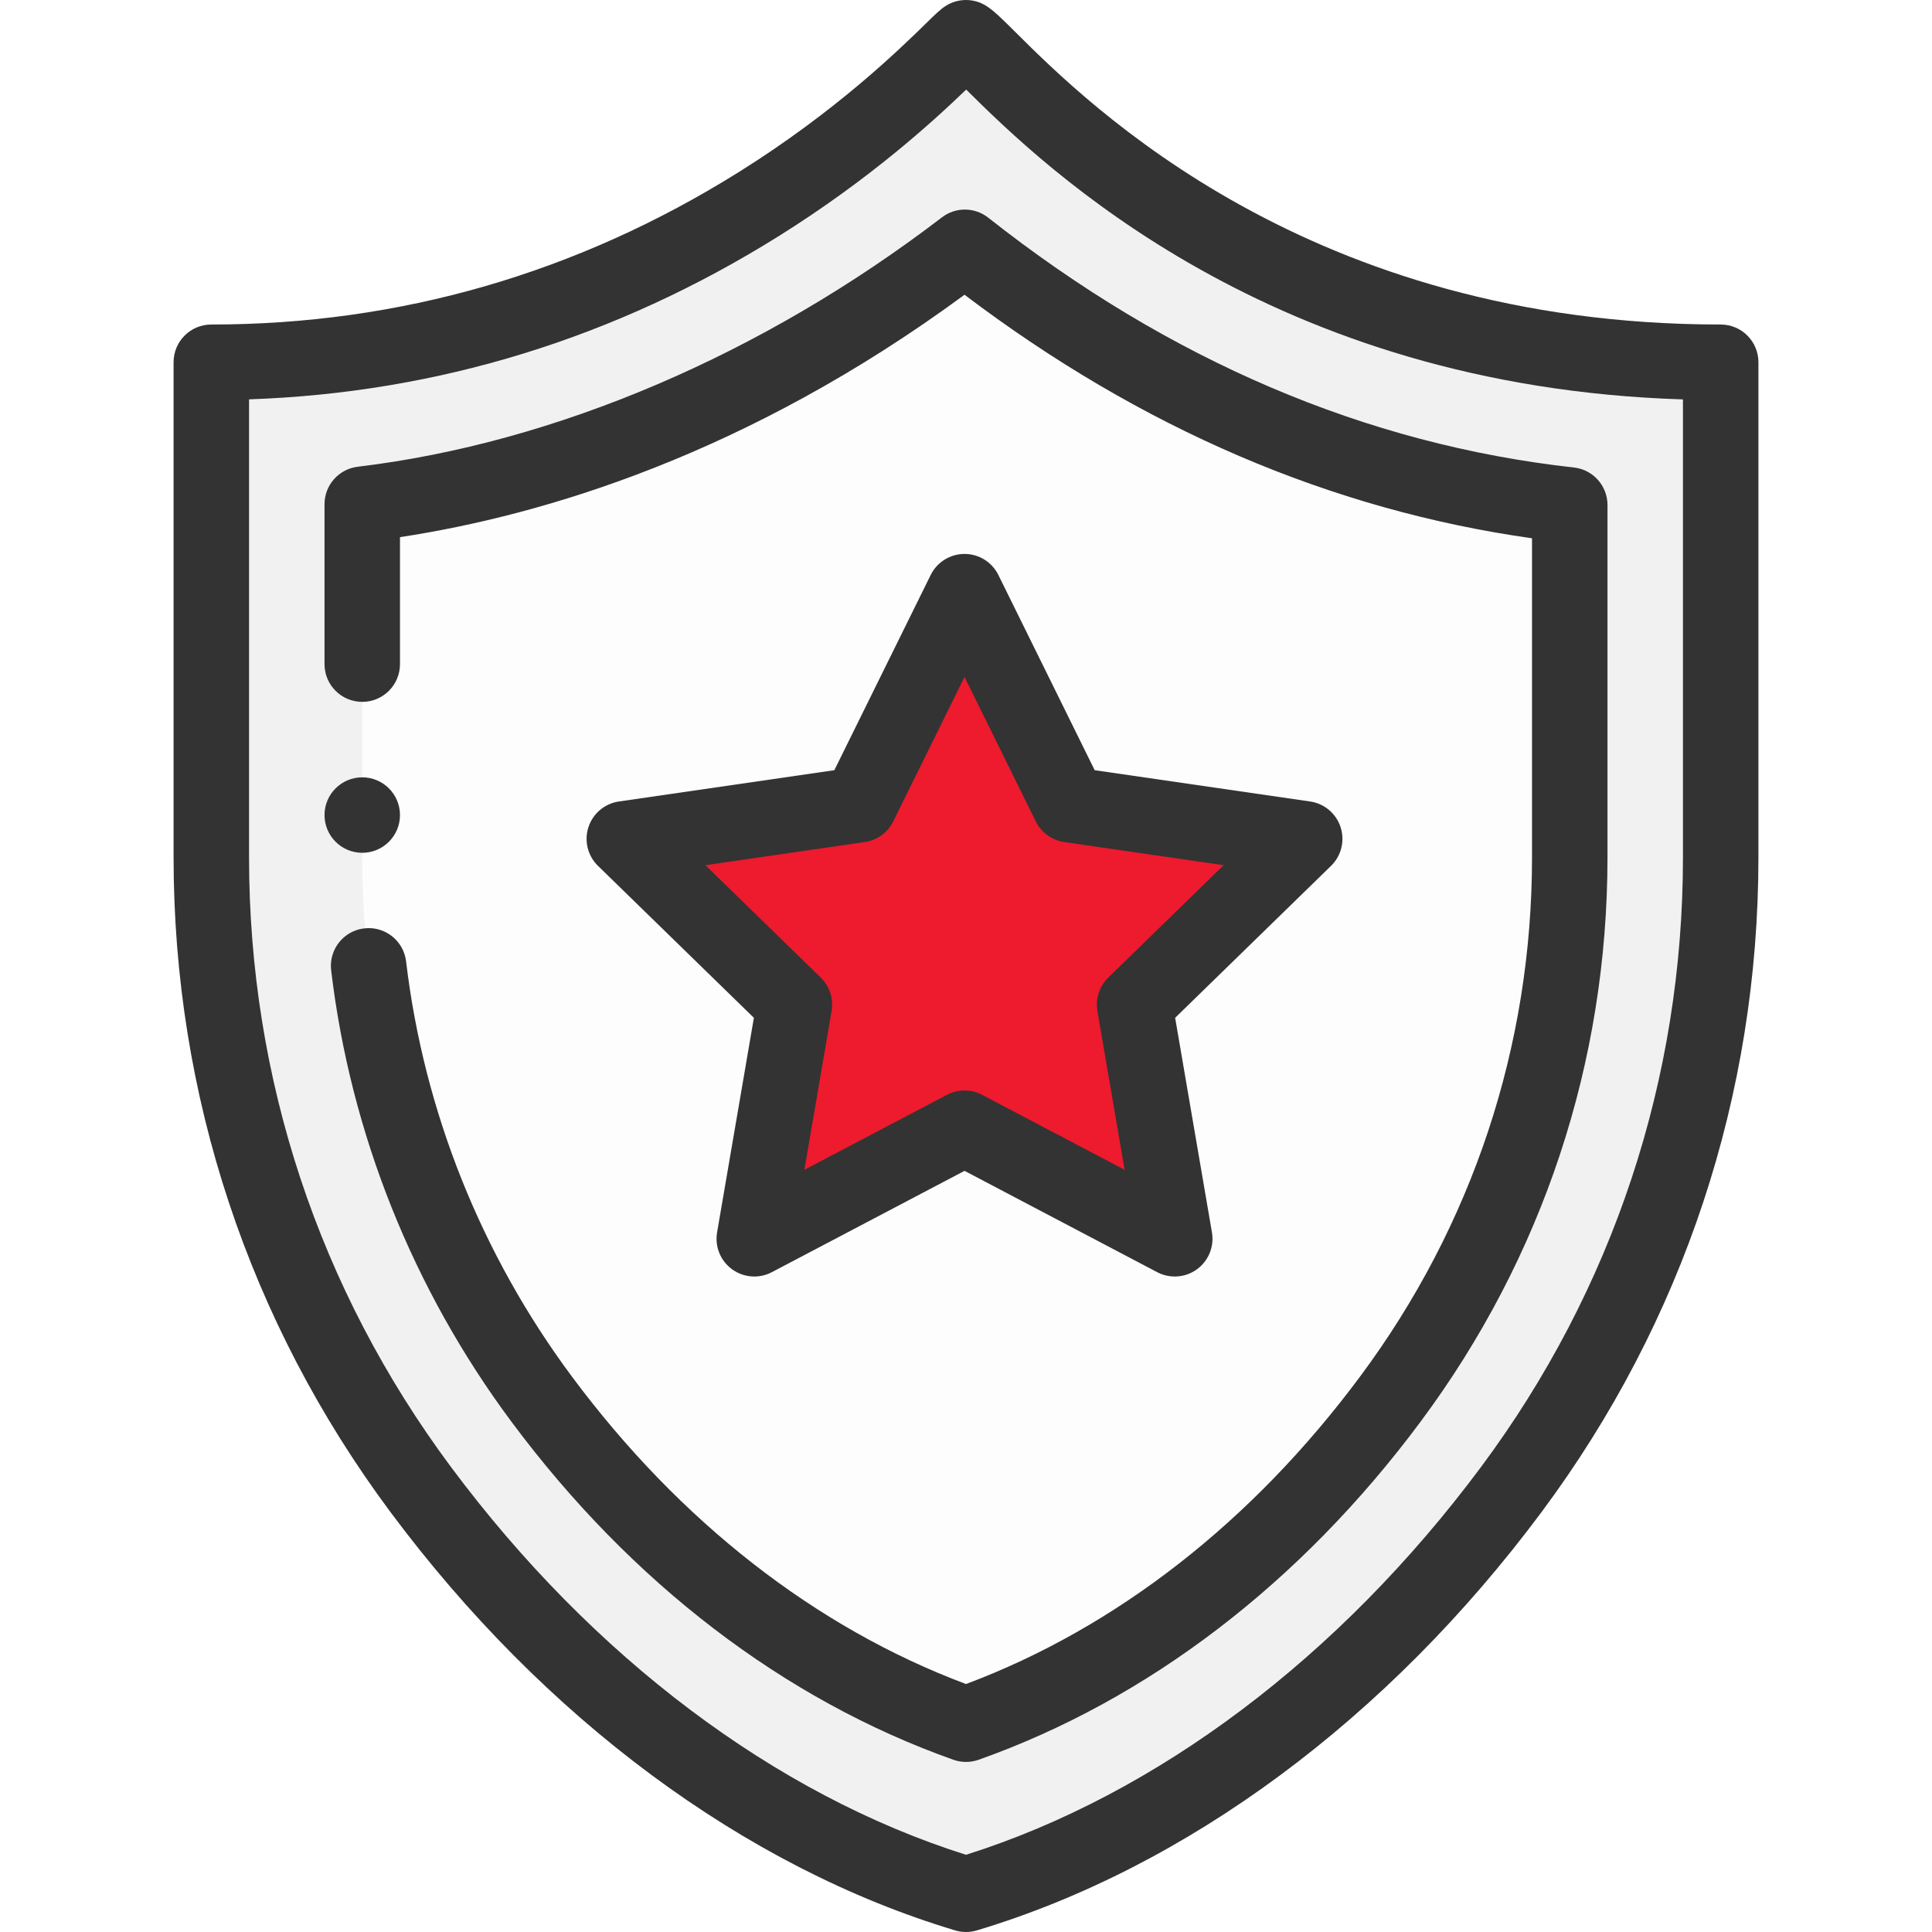
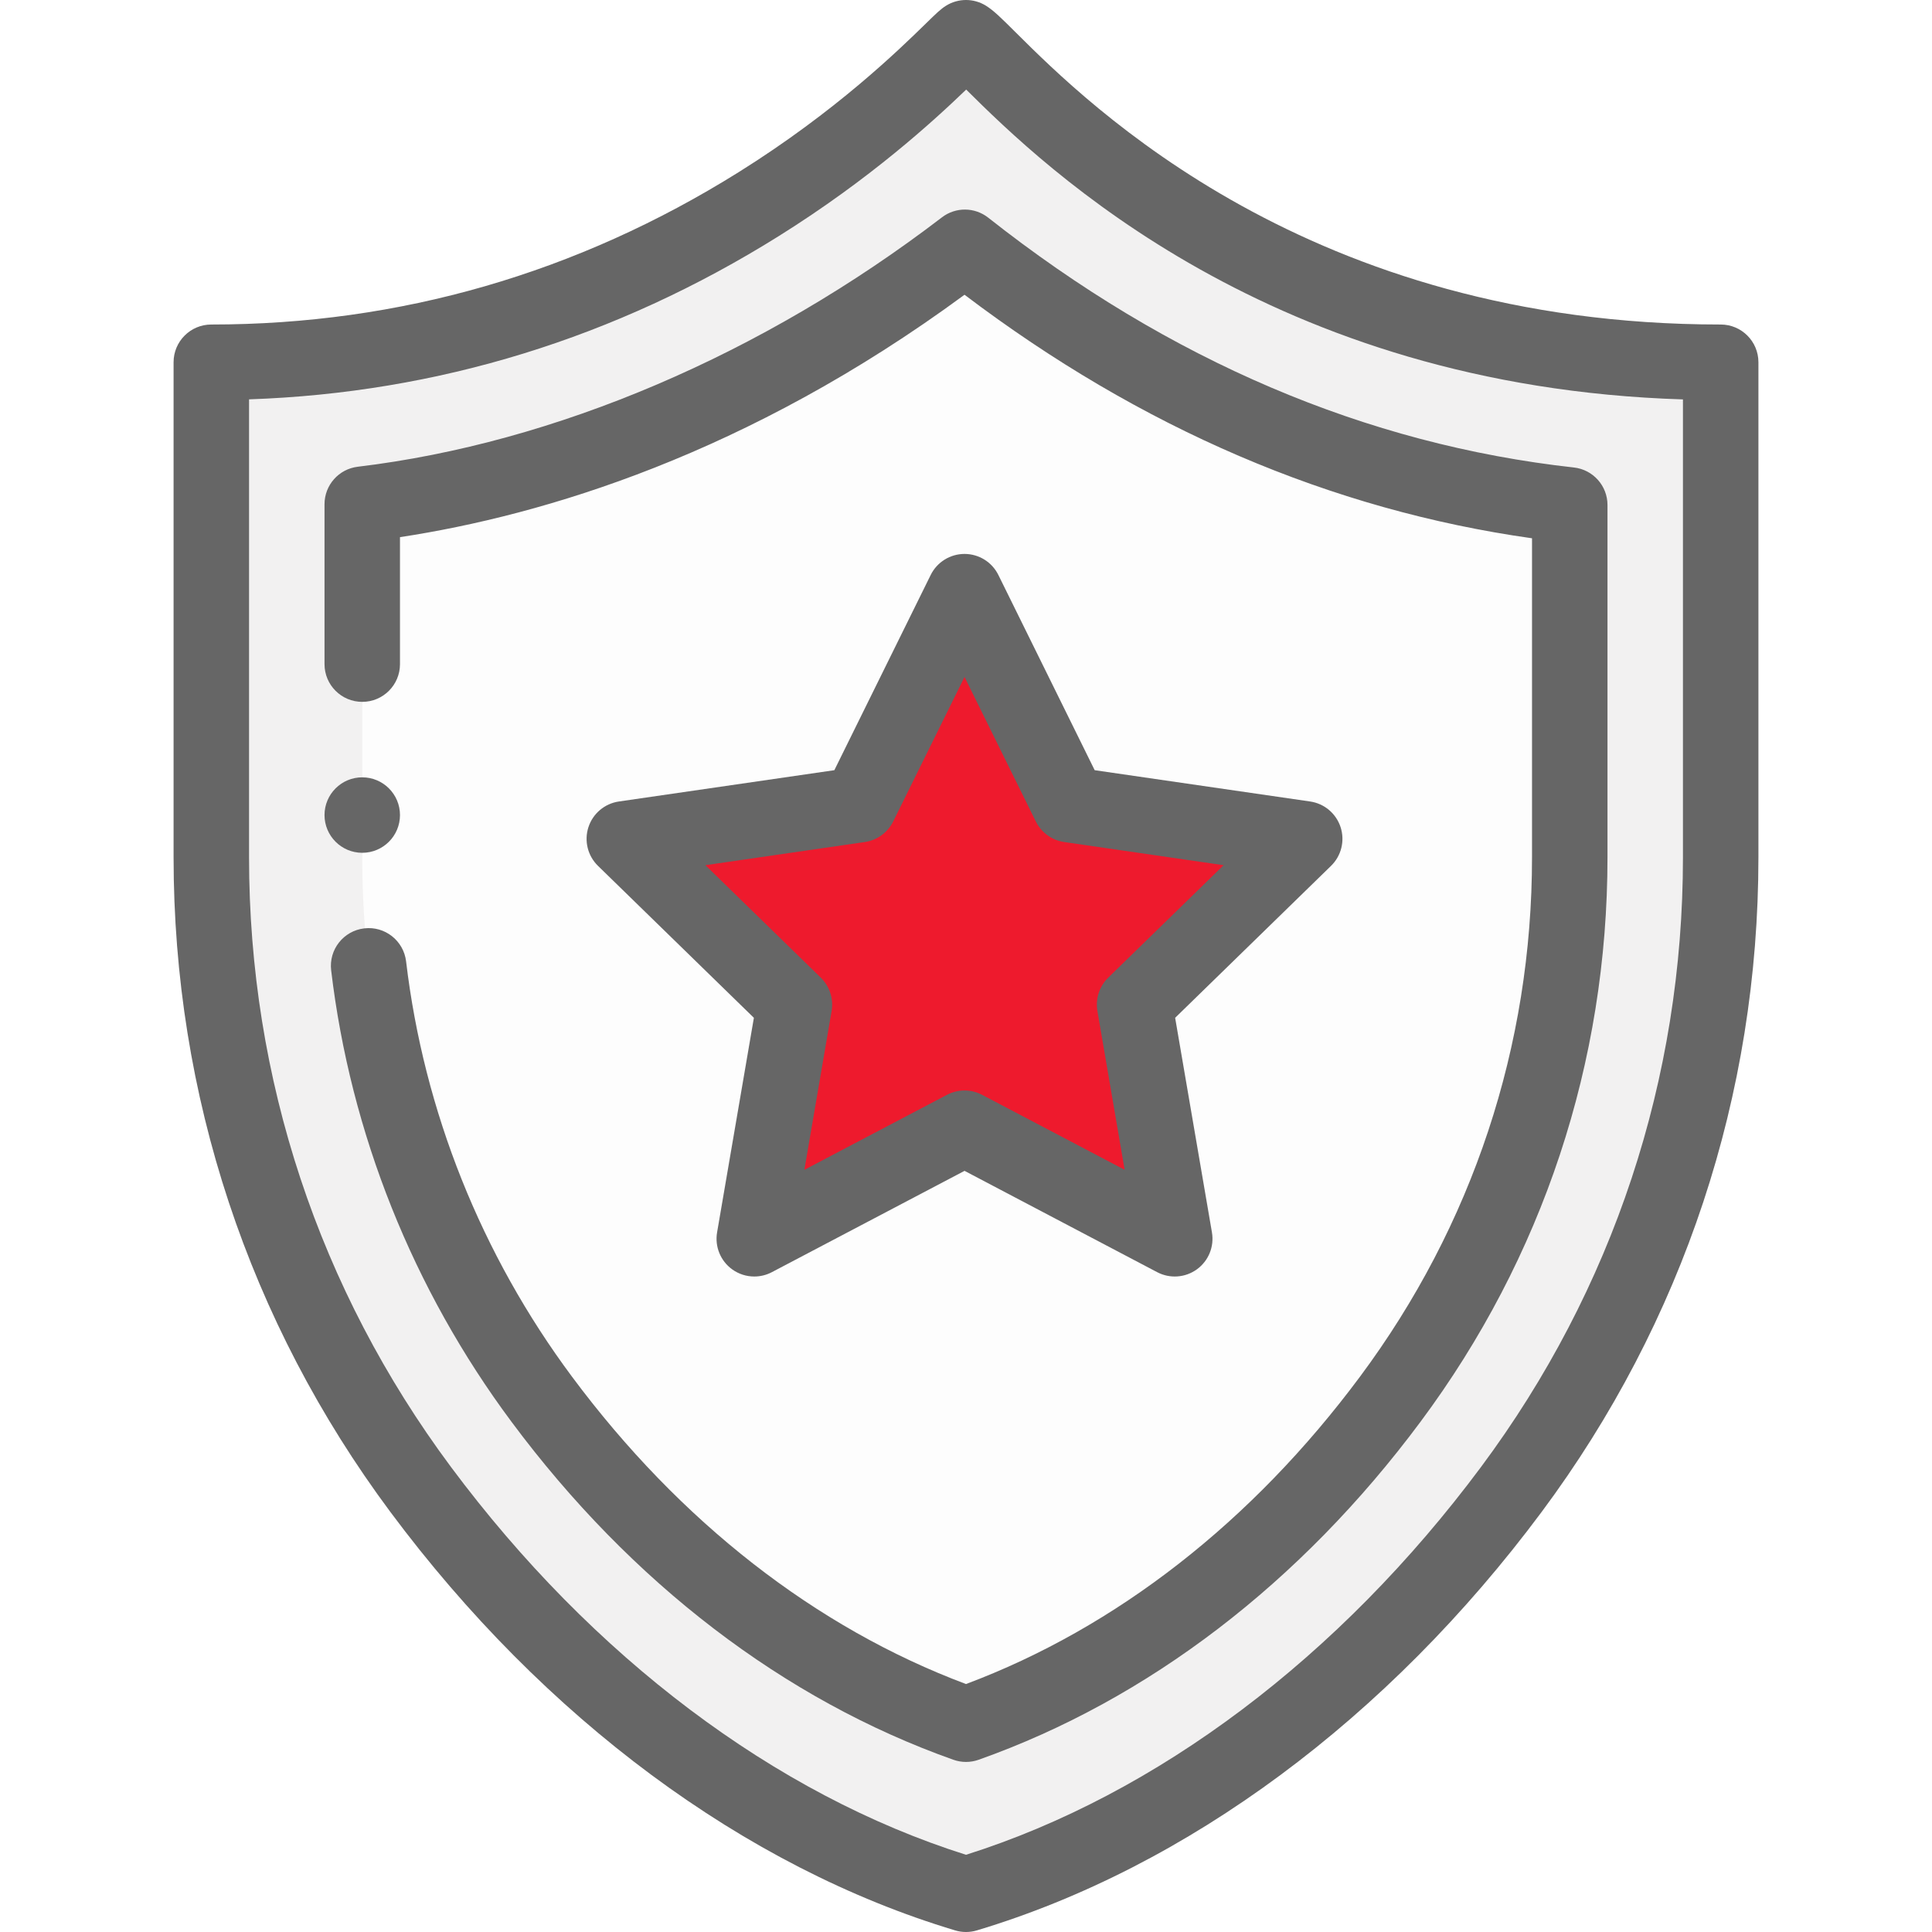
<svg xmlns="http://www.w3.org/2000/svg" version="1.1" id="Capa_1" x="0px" y="0px" viewBox="0 0 512 512" style="enable-background:new 0 0 512 512;" xml:space="preserve" width="512px" height="512px" class="">
  <g>
    <path style="fill:#F2F1F1" d="M456,96v131.19c0,61.97-20.32,120.27-55.48,167.53C365.35,441.98,315.35,484.19,256,502  c-59.35-17.81-109.35-60.02-144.52-107.28C76.32,347.46,56,289.16,56,227.19V96c62.45,0,111.28-20.78,145.08-41.91  C234.88,32.95,253.66,11.45,256,10C264.23,15.1,325.47,96,456,96z" data-original="#8CD9F4" class="" data-old_color="#8CD9F4" />
    <path style="fill:#FDFDFD" d="M412.862,266.248c-6.14,37.747-21.203,73.351-44.442,104.572c-28.7,38.6-67.38,70.15-112.42,86.11  c-45.04-15.96-83.72-47.51-112.41-86.09c-31.037-41.701-47.489-91.197-47.593-143.165C96,200.106,96,176,96,176v-42.38  c47.31-5.67,104.38-25.74,159.7-68.08c46.61,36.78,100.32,61.65,160.3,68.29v93.36C416,240.398,414.944,253.446,412.862,266.248z" data-original="#4DBBEB" class="" data-old_color="#4DBBEB" />
    <polygon style="fill:#EE1A2D" points="345.76,222.3 300.68,266.24 311.32,328.29 289.76,316.95 255.61,298.99 199.89,328.29   210.53,266.24 165.45,222.3 227.75,213.25 255.61,156.8 283.46,213.25 " data-original="#FEC761" class="" data-old_color="#ee1a2d" />
-     <path d="M96,226c5.52,0,10-4.48,10-10s-4.48-10-10-10s-10,4.48-10,10S90.48,226,96,226z" data-original="#000000" class="active-path" style="fill:#333333" data-old_color="#2B2A2A" />
-     <path d="M456,86C347.028,86,288.467,27.77,269.223,8.635c-3.917-3.896-5.884-5.851-7.956-7.135c-3.228-2-7.309-2-10.536,0  c-1.425,0.883-2.573,2.004-5.346,4.714c-7.125,6.96-23.809,23.261-49.607,39.396C152.909,72.411,105.88,86,56,86  c-5.523,0-10,4.477-10,10v131.19c0,62.98,19.868,122.975,57.458,173.5c40.764,54.777,93.917,94.157,149.668,110.888  c0.937,0.281,1.906,0.422,2.874,0.422s1.937-0.141,2.874-0.422c55.751-16.73,108.904-56.111,149.669-110.889  C446.132,350.165,466,290.17,466,227.19V96C466,90.477,461.523,86,456,86z M446,227.19c0,58.646-18.501,114.514-53.502,161.56  C354.992,439.148,306.62,475.548,256,491.537c-50.62-15.989-98.992-52.389-136.497-102.786C84.501,341.704,66,285.836,66,227.19  V105.83c49.975-1.707,97.155-16.238,140.383-43.262c24.182-15.125,40.808-30.308,49.666-38.83  c20.972,20.83,80.789,78.74,189.951,82.108V227.19z" data-original="#000000" class="active-path" style="fill:#333333" data-old_color="#2B2A2A" />
-     <path d="M249.623,57.599c-47.491,36.347-102.471,59.819-154.813,66.092c-5.027,0.603-8.81,4.867-8.81,9.929V176  c0,5.523,4.477,10,10,10s10-4.477,10-10v-33.65c38.045-5.792,92.067-21.909,149.609-64.239  c46.666,35.36,97.186,57.038,150.391,64.54v84.54c0,49.977-15.769,97.578-45.605,137.663  c-28.574,38.431-64.609,66.524-104.395,81.434c-39.784-14.909-75.815-42.995-104.388-81.418  c-24.073-32.345-39.285-70.412-43.992-110.087c-0.65-5.484-5.621-9.412-11.108-8.752c-5.484,0.65-9.403,5.624-8.752,11.108  c5.118,43.144,21.65,84.525,47.806,119.669c31.744,42.688,72.235,73.653,117.095,89.549c1.08,0.383,2.21,0.574,3.34,0.574  s2.26-0.191,3.34-0.574c44.863-15.897,85.357-46.87,117.102-89.565C408.863,333.232,426,281.501,426,227.19v-93.36  c0-5.097-3.833-9.378-8.899-9.939c-55.041-6.093-107.259-28.366-155.206-66.201C258.305,54.857,253.253,54.82,249.623,57.599z" data-original="#000000" class="active-path" style="fill:#333333" data-old_color="#2B2A2A" />
-     <path d="M355.271,219.209c-1.177-3.62-4.306-6.259-8.073-6.806l-57.096-8.294l-25.524-51.734c-1.684-3.414-5.161-5.575-8.967-5.576  l0,0c-3.806,0-7.283,2.161-8.967,5.574l-25.533,51.736l-57.097,8.294c-3.767,0.547-6.896,3.186-8.073,6.806  c-1.176,3.62-0.195,7.594,2.531,10.251l41.315,40.271l-9.751,56.868c-0.644,3.751,0.899,7.543,3.979,9.78  c1.742,1.266,3.805,1.91,5.878,1.91c1.592,0,3.19-0.379,4.653-1.149l51.065-26.853l51.055,26.852  c3.37,1.771,7.453,1.478,10.532-0.76c3.08-2.237,4.623-6.029,3.979-9.781l-9.751-56.868l41.315-40.271  C355.466,226.804,356.447,222.83,355.271,219.209z M293.7,259.079c-2.357,2.297-3.433,5.607-2.876,8.851l7.214,42.076  l-37.774-19.866c-2.914-1.532-6.395-1.532-9.309,0l-37.785,19.869l7.215-42.078c0.557-3.244-0.519-6.554-2.876-8.851l-30.569-29.796  l42.247-6.137c3.257-0.473,6.073-2.519,7.53-5.47l18.891-38.277l18.884,38.276c1.456,2.952,4.272,4.999,7.53,5.472l42.247,6.137  L293.7,259.079z" data-original="#000000" class="active-path" style="fill:#333333" data-old_color="#2B2A2A" />
+     <path d="M96,226c5.52,0,10-4.48,10-10s-4.48-10-10-10s-10,4.48-10,10S90.48,226,96,226z" data-original="#000000" class="active-path" style="fill:#666666" data-old_color="#2B2A2A" />
+     <path d="M456,86C347.028,86,288.467,27.77,269.223,8.635c-3.917-3.896-5.884-5.851-7.956-7.135c-3.228-2-7.309-2-10.536,0  c-1.425,0.883-2.573,2.004-5.346,4.714c-7.125,6.96-23.809,23.261-49.607,39.396C152.909,72.411,105.88,86,56,86  c-5.523,0-10,4.477-10,10v131.19c0,62.98,19.868,122.975,57.458,173.5c40.764,54.777,93.917,94.157,149.668,110.888  c0.937,0.281,1.906,0.422,2.874,0.422s1.937-0.141,2.874-0.422c55.751-16.73,108.904-56.111,149.669-110.889  C446.132,350.165,466,290.17,466,227.19V96C466,90.477,461.523,86,456,86z M446,227.19c0,58.646-18.501,114.514-53.502,161.56  C354.992,439.148,306.62,475.548,256,491.537c-50.62-15.989-98.992-52.389-136.497-102.786C84.501,341.704,66,285.836,66,227.19  V105.83c49.975-1.707,97.155-16.238,140.383-43.262c24.182-15.125,40.808-30.308,49.666-38.83  c20.972,20.83,80.789,78.74,189.951,82.108V227.19z" data-original="#000000" class="active-path" style="fill:#666666" data-old_color="#2B2A2A" />
+     <path d="M249.623,57.599c-47.491,36.347-102.471,59.819-154.813,66.092c-5.027,0.603-8.81,4.867-8.81,9.929V176  c0,5.523,4.477,10,10,10s10-4.477,10-10v-33.65c38.045-5.792,92.067-21.909,149.609-64.239  c46.666,35.36,97.186,57.038,150.391,64.54v84.54c0,49.977-15.769,97.578-45.605,137.663  c-28.574,38.431-64.609,66.524-104.395,81.434c-39.784-14.909-75.815-42.995-104.388-81.418  c-24.073-32.345-39.285-70.412-43.992-110.087c-0.65-5.484-5.621-9.412-11.108-8.752c-5.484,0.65-9.403,5.624-8.752,11.108  c5.118,43.144,21.65,84.525,47.806,119.669c31.744,42.688,72.235,73.653,117.095,89.549c1.08,0.383,2.21,0.574,3.34,0.574  s2.26-0.191,3.34-0.574c44.863-15.897,85.357-46.87,117.102-89.565C408.863,333.232,426,281.501,426,227.19v-93.36  c0-5.097-3.833-9.378-8.899-9.939c-55.041-6.093-107.259-28.366-155.206-66.201C258.305,54.857,253.253,54.82,249.623,57.599z" data-original="#000000" class="active-path" style="fill:#666666" data-old_color="#2B2A2A" />
+     <path d="M355.271,219.209c-1.177-3.62-4.306-6.259-8.073-6.806l-57.096-8.294l-25.524-51.734c-1.684-3.414-5.161-5.575-8.967-5.576  l0,0c-3.806,0-7.283,2.161-8.967,5.574l-25.533,51.736l-57.097,8.294c-3.767,0.547-6.896,3.186-8.073,6.806  c-1.176,3.62-0.195,7.594,2.531,10.251l41.315,40.271l-9.751,56.868c-0.644,3.751,0.899,7.543,3.979,9.78  c1.742,1.266,3.805,1.91,5.878,1.91c1.592,0,3.19-0.379,4.653-1.149l51.065-26.853l51.055,26.852  c3.37,1.771,7.453,1.478,10.532-0.76c3.08-2.237,4.623-6.029,3.979-9.781l-9.751-56.868l41.315-40.271  C355.466,226.804,356.447,222.83,355.271,219.209z M293.7,259.079c-2.357,2.297-3.433,5.607-2.876,8.851l7.214,42.076  l-37.774-19.866c-2.914-1.532-6.395-1.532-9.309,0l-37.785,19.869l7.215-42.078c0.557-3.244-0.519-6.554-2.876-8.851l-30.569-29.796  l42.247-6.137c3.257-0.473,6.073-2.519,7.53-5.47l18.891-38.277l18.884,38.276c1.456,2.952,4.272,4.999,7.53,5.472l42.247,6.137  L293.7,259.079z" data-original="#000000" class="active-path" style="fill:#666666" data-old_color="#2B2A2A" />
  </g>
</svg>
